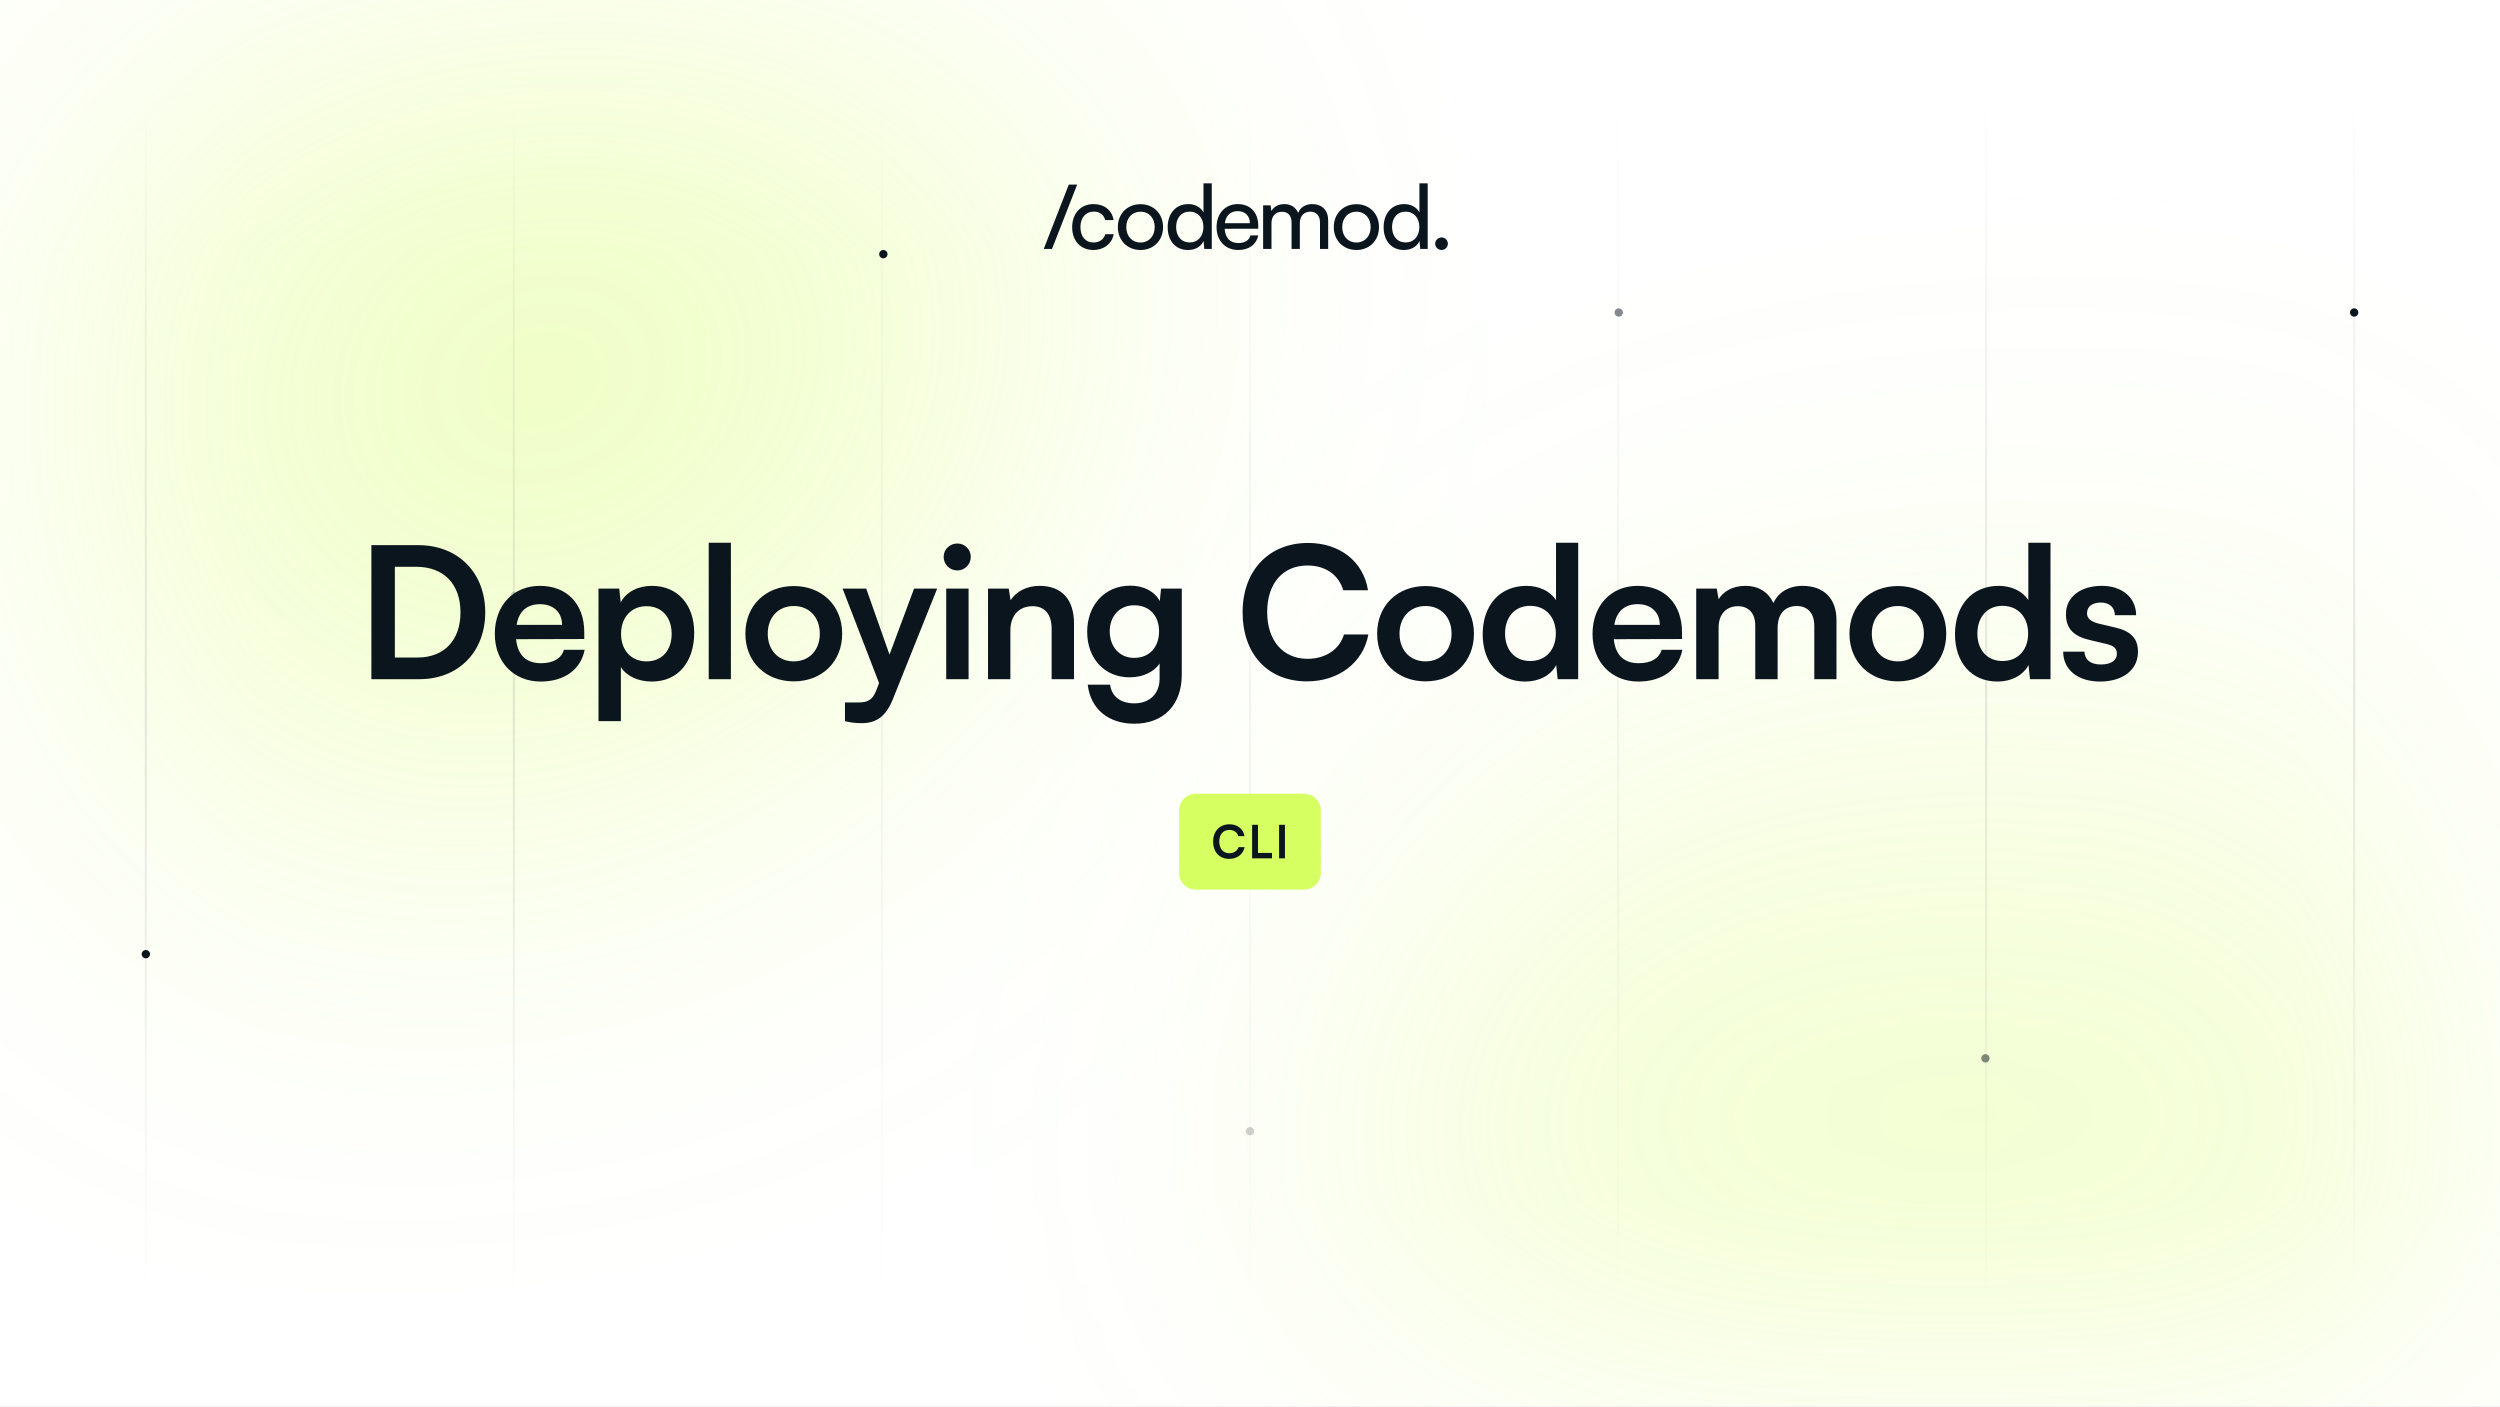
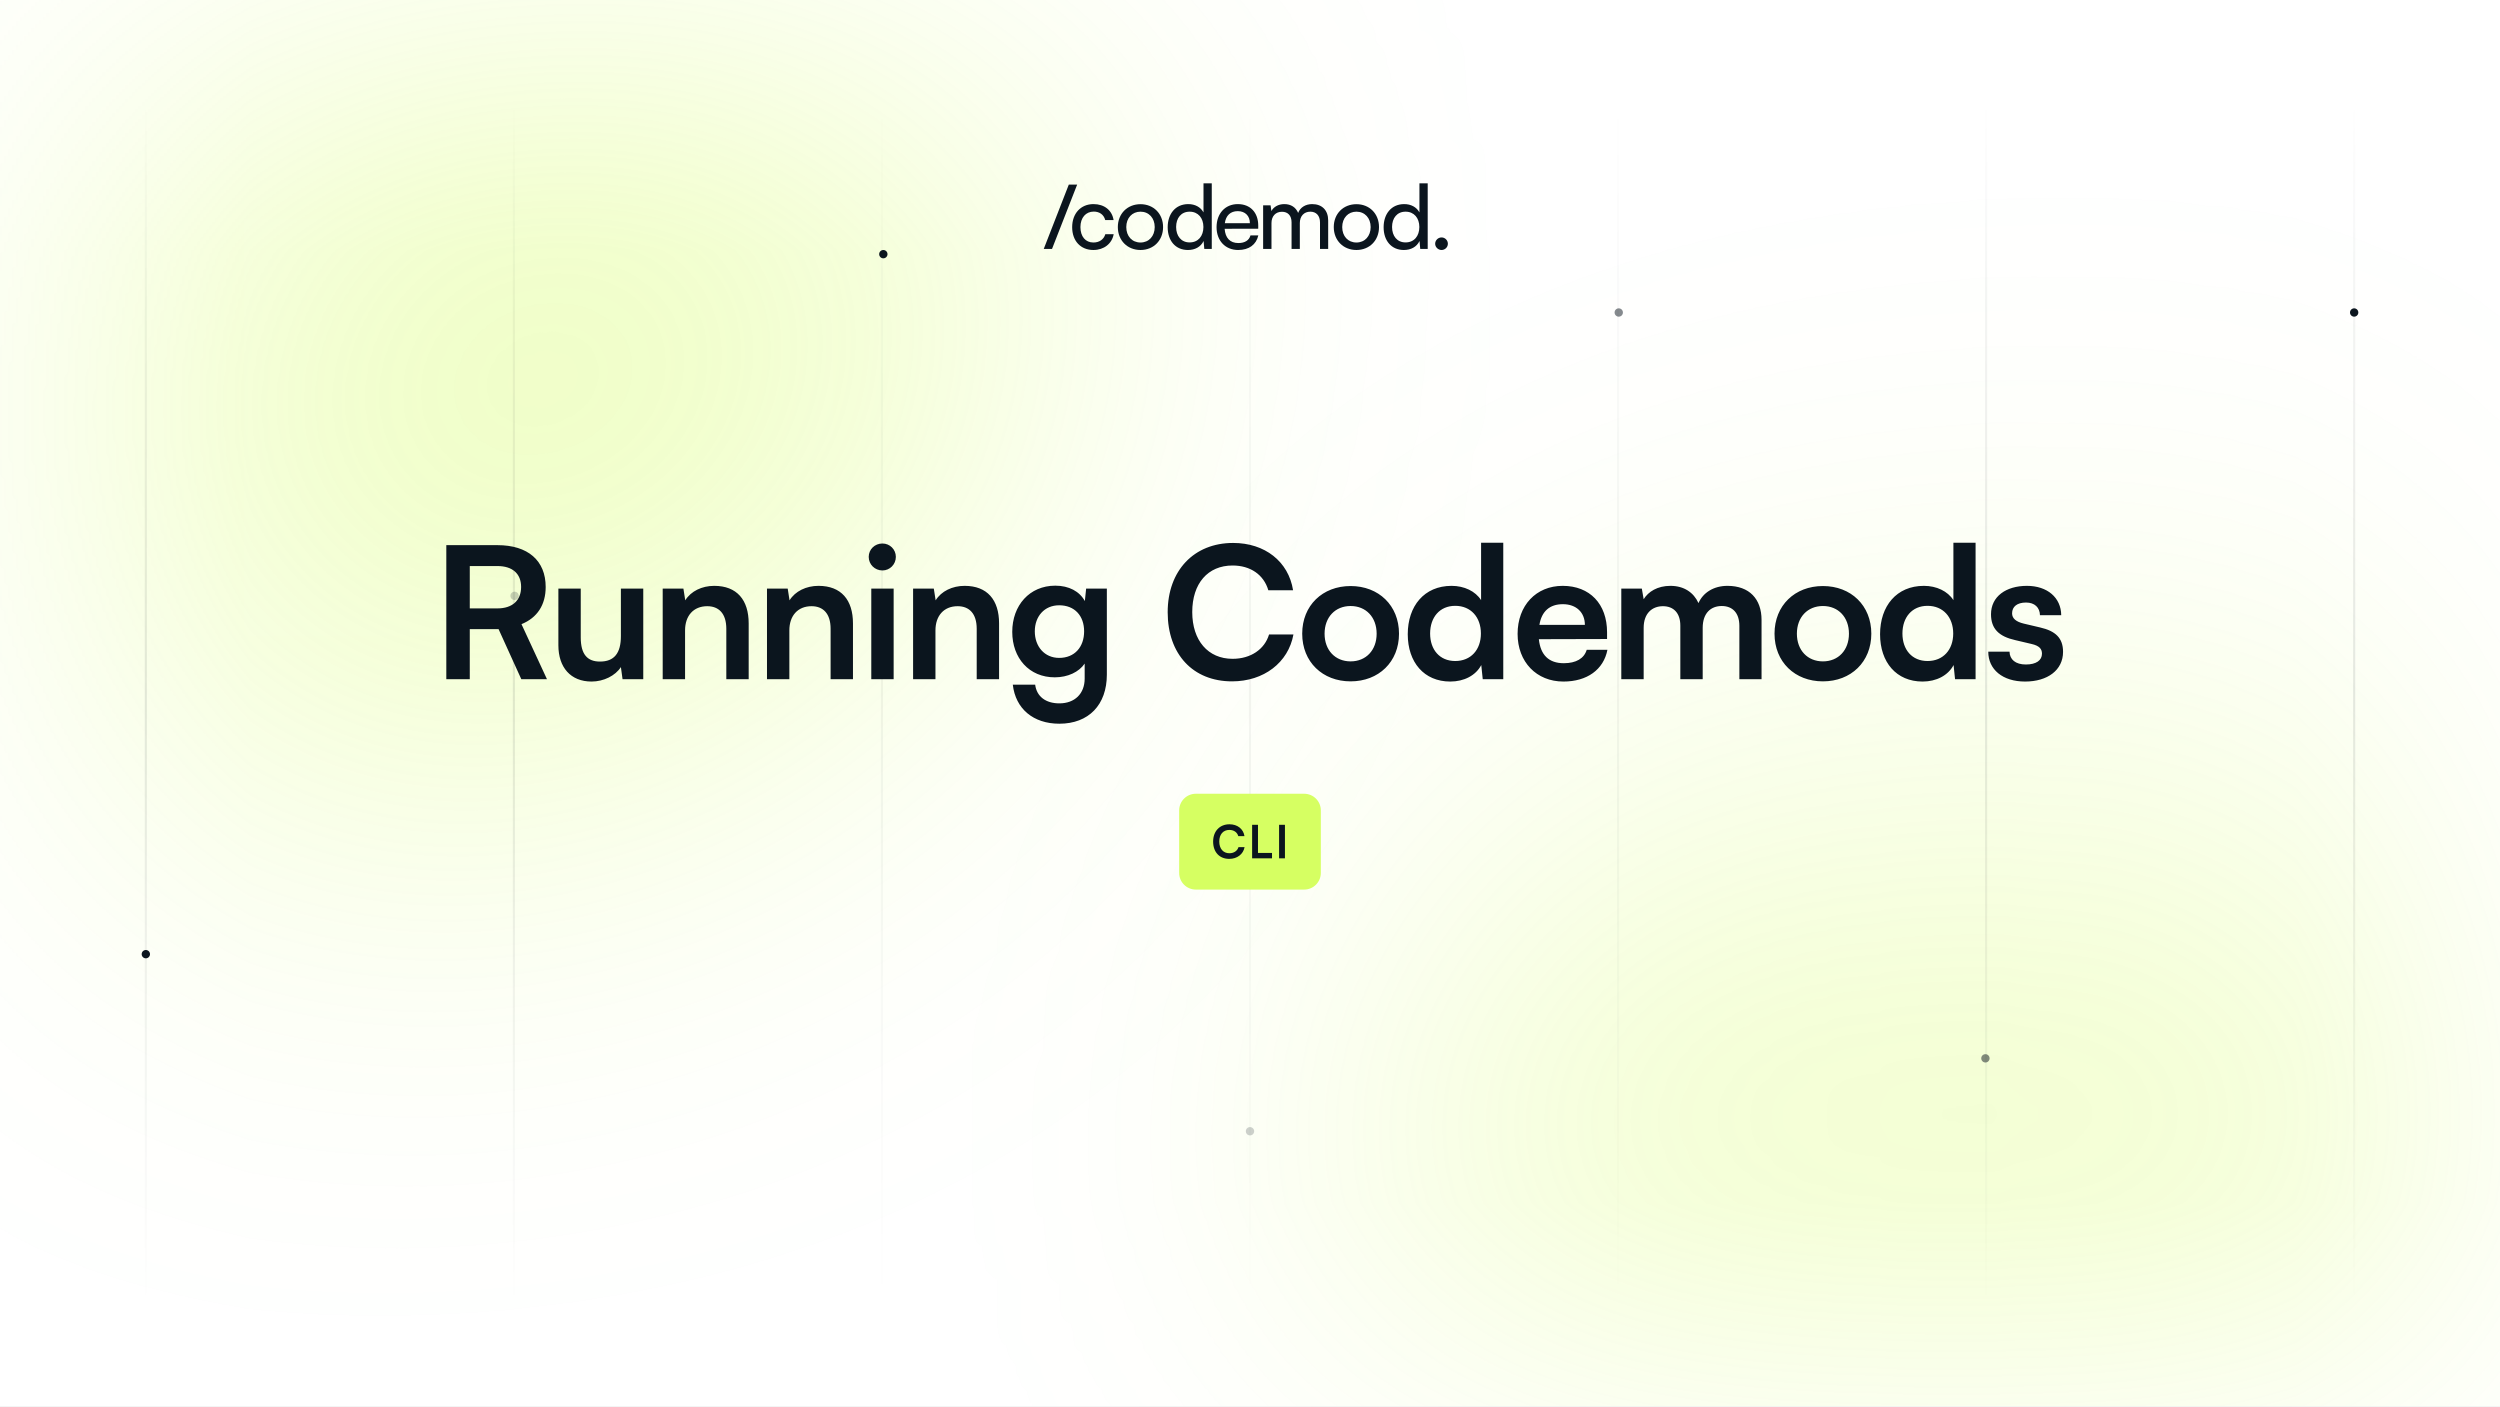
<svg xmlns="http://www.w3.org/2000/svg" width="1200" height="675" viewBox="0 0 1200 675" fill="none">
  <g clip-path="url(#clip0_813_616)">
    <rect width="1200" height="675" fill="white" />
    <g opacity="0.4" filter="url(#filter0_f_813_616)">
      <circle cx="159" cy="83" r="300" transform="rotate(90 159 83)" fill="url(#paint0_linear_813_616)" />
    </g>
    <g opacity="0.4" filter="url(#filter1_f_813_616)">
      <ellipse cx="996" cy="551" rx="330" ry="330" transform="rotate(-180 996 551)" fill="url(#paint1_linear_813_616)" />
    </g>
    <path opacity="0.1" d="M70 48V628" stroke="url(#paint2_linear_813_616)" />
    <path opacity="0.1" d="M246.668 48V628" stroke="url(#paint3_linear_813_616)" />
    <path opacity="0.05" d="M423.332 48V628" stroke="url(#paint4_linear_813_616)" />
    <path opacity="0.05" d="M600 48V628" stroke="url(#paint5_linear_813_616)" />
    <path opacity="0.05" d="M776.668 48V628" stroke="url(#paint6_linear_813_616)" />
    <path opacity="0.1" d="M953.332 48V628" stroke="url(#paint7_linear_813_616)" />
    <path opacity="0.1" d="M1130 48V628" stroke="url(#paint8_linear_813_616)" />
    <circle opacity="0.2" cx="600" cy="543" r="2" fill="#0B151E" />
    <circle cx="424" cy="122" r="2" fill="#0B151E" />
    <circle opacity="0.2" cx="247" cy="286" r="2" fill="#0B151E" />
    <circle cx="70" cy="458" r="2" fill="#0B151E" />
    <circle opacity="0.5" cx="777" cy="150" r="2" fill="#0B151E" />
    <circle opacity="0.5" cx="953" cy="508" r="2" fill="#0B151E" />
    <circle cx="1130" cy="150" r="2" fill="#0B151E" />
-     <path d="M201.408 326H178.264V261.672H200.792C219.8 261.672 232.912 274.784 232.912 293.968C232.912 312.888 220.064 326 201.408 326ZM199.736 272.056H189.528V315.616H200.352C213.2 315.616 221.032 307.344 221.032 293.968C221.032 280.328 213.024 272.056 199.736 272.056ZM259.508 327.144C246.572 327.144 237.508 317.728 237.508 304.264C237.508 290.624 246.396 281.208 259.156 281.208C272.18 281.208 280.452 289.92 280.452 303.472V306.728L247.716 306.816C248.508 314.472 252.556 318.344 259.684 318.344C265.58 318.344 269.452 316.056 270.684 311.92H280.628C278.78 321.424 270.86 327.144 259.508 327.144ZM259.244 290.008C252.908 290.008 249.036 293.44 247.98 299.952H269.804C269.804 293.968 265.668 290.008 259.244 290.008ZM287.285 346.152V282.528H297.229L297.933 289.128C300.573 284.112 306.293 281.208 312.893 281.208C325.125 281.208 333.221 290.096 333.221 303.736C333.221 317.288 325.829 327.144 312.893 327.144C306.381 327.144 300.749 324.592 298.021 320.192V346.152H287.285ZM298.109 304.264C298.109 312.096 302.949 317.464 310.341 317.464C317.909 317.464 322.397 312.008 322.397 304.264C322.397 296.52 317.909 290.976 310.341 290.976C302.949 290.976 298.109 296.432 298.109 304.264ZM350.833 326H340.185V260.528H350.833V326ZM357.783 304.176C357.783 290.624 367.551 281.296 381.015 281.296C394.479 281.296 404.247 290.624 404.247 304.176C404.247 317.728 394.479 327.056 381.015 327.056C367.551 327.056 357.783 317.728 357.783 304.176ZM368.519 304.176C368.519 312.096 373.623 317.464 381.015 317.464C388.407 317.464 393.511 312.096 393.511 304.176C393.511 296.256 388.407 290.888 381.015 290.888C373.623 290.888 368.519 296.256 368.519 304.176ZM405.58 346.152V337.176H412.004C416.228 337.176 418.868 336.208 420.716 331.104L421.948 327.848L404.436 282.528H415.788L426.964 314.208L438.756 282.528H449.844L428.548 335.68C425.292 343.776 420.716 347.12 413.588 347.12C410.596 347.12 407.956 346.768 405.58 346.152ZM459.55 273.816C455.854 273.816 452.95 270.912 452.95 267.304C452.95 263.696 455.854 260.88 459.55 260.88C463.07 260.88 465.974 263.696 465.974 267.304C465.974 270.912 463.07 273.816 459.55 273.816ZM454.182 326V282.528H464.918V326H454.182ZM484.986 326H474.25V282.528H484.194L485.074 288.16C487.802 283.76 493.082 281.208 498.978 281.208C509.89 281.208 515.522 287.984 515.522 299.248V326H504.786V301.8C504.786 294.496 501.178 290.976 495.634 290.976C489.034 290.976 484.986 295.552 484.986 302.592V326ZM521.847 303.296C521.847 290.624 530.119 281.12 542.527 281.12C549.039 281.12 554.143 283.848 556.695 288.512L557.311 282.528H567.255V323.8C567.255 338.32 558.543 347.384 544.463 347.384C531.967 347.384 523.431 340.256 522.111 328.64H532.847C533.551 334.272 537.863 337.616 544.463 337.616C551.855 337.616 556.607 332.952 556.607 325.736V318.52C553.879 322.568 548.511 325.12 542.263 325.12C529.943 325.12 521.847 315.88 521.847 303.296ZM532.671 303.032C532.671 310.336 537.335 315.792 544.375 315.792C551.767 315.792 556.343 310.6 556.343 303.032C556.343 295.64 551.855 290.536 544.375 290.536C537.247 290.536 532.671 295.904 532.671 303.032ZM627.34 327.056C608.596 327.056 596.452 314.032 596.452 293.88C596.452 273.904 609.036 260.616 627.868 260.616C643.092 260.616 654.444 269.504 656.644 283.32H644.764C642.564 275.84 636.14 271.44 627.604 271.44C615.724 271.44 608.244 280.064 608.244 293.792C608.244 307.432 615.812 316.232 627.604 316.232C636.316 316.232 643.004 311.656 645.116 304.528H656.82C654.356 318.08 642.564 327.056 627.34 327.056ZM661.026 304.176C661.026 290.624 670.794 281.296 684.258 281.296C697.722 281.296 707.49 290.624 707.49 304.176C707.49 317.728 697.722 327.056 684.258 327.056C670.794 327.056 661.026 317.728 661.026 304.176ZM671.762 304.176C671.762 312.096 676.866 317.464 684.258 317.464C691.65 317.464 696.754 312.096 696.754 304.176C696.754 296.256 691.65 290.888 684.258 290.888C676.866 290.888 671.762 296.256 671.762 304.176ZM732.103 327.144C719.519 327.144 711.687 317.904 711.687 304.44C711.687 290.888 719.607 281.208 732.719 281.208C738.791 281.208 744.159 283.76 746.887 288.072V260.528H757.535V326H747.679L746.975 319.224C744.335 324.24 738.703 327.144 732.103 327.144ZM734.479 317.288C741.959 317.288 746.799 311.92 746.799 304.088C746.799 296.256 741.959 290.8 734.479 290.8C726.999 290.8 722.423 296.344 722.423 304.088C722.423 311.832 726.999 317.288 734.479 317.288ZM786.412 327.144C773.476 327.144 764.412 317.728 764.412 304.264C764.412 290.624 773.3 281.208 786.06 281.208C799.084 281.208 807.356 289.92 807.356 303.472V306.728L774.62 306.816C775.412 314.472 779.46 318.344 786.588 318.344C792.484 318.344 796.356 316.056 797.588 311.92H807.532C805.684 321.424 797.764 327.144 786.412 327.144ZM786.148 290.008C779.812 290.008 775.94 293.44 774.884 299.952H796.708C796.708 293.968 792.572 290.008 786.148 290.008ZM824.924 326H814.188V282.528H824.044L824.924 287.632C827.124 284.024 831.524 281.208 837.772 281.208C844.372 281.208 848.948 284.464 851.236 289.48C853.436 284.464 858.54 281.208 865.14 281.208C875.7 281.208 881.508 287.544 881.508 297.576V326H870.86V300.392C870.86 294.144 867.516 290.888 862.412 290.888C857.22 290.888 853.26 294.232 853.26 301.36V326H842.524V300.304C842.524 294.232 839.268 290.976 834.164 290.976C829.06 290.976 824.924 294.32 824.924 301.36V326ZM887.736 304.176C887.736 290.624 897.504 281.296 910.968 281.296C924.432 281.296 934.2 290.624 934.2 304.176C934.2 317.728 924.432 327.056 910.968 327.056C897.504 327.056 887.736 317.728 887.736 304.176ZM898.472 304.176C898.472 312.096 903.576 317.464 910.968 317.464C918.36 317.464 923.464 312.096 923.464 304.176C923.464 296.256 918.36 290.888 910.968 290.888C903.576 290.888 898.472 296.256 898.472 304.176ZM958.814 327.144C946.23 327.144 938.398 317.904 938.398 304.44C938.398 290.888 946.318 281.208 959.43 281.208C965.502 281.208 970.87 283.76 973.598 288.072V260.528H984.246V326H974.39L973.686 319.224C971.046 324.24 965.414 327.144 958.814 327.144ZM961.19 317.288C968.67 317.288 973.51 311.92 973.51 304.088C973.51 296.256 968.67 290.8 961.19 290.8C953.71 290.8 949.134 296.344 949.134 304.088C949.134 311.832 953.71 317.288 961.19 317.288ZM990.33 312.8H1000.54C1000.63 316.584 1003.44 318.96 1008.37 318.96C1013.39 318.96 1016.11 316.936 1016.11 313.768C1016.11 311.568 1014.97 309.984 1011.1 309.104L1003.27 307.256C995.434 305.496 991.65 301.8 991.65 294.848C991.65 286.312 998.866 281.208 1008.9 281.208C1018.67 281.208 1025.27 286.84 1025.35 295.288H1015.15C1015.06 291.592 1012.59 289.216 1008.46 289.216C1004.23 289.216 1001.77 291.152 1001.77 294.408C1001.77 296.872 1003.71 298.456 1007.4 299.336L1015.23 301.184C1022.54 302.856 1026.23 306.2 1026.23 312.888C1026.23 321.688 1018.75 327.144 1008.02 327.144C997.194 327.144 990.33 321.336 990.33 312.8Z" fill="#0B151E" />
+     <path d="M225.494 326H214.23V261.672H238.782C253.39 261.672 261.926 269.064 261.926 281.736C261.926 290.36 257.878 296.52 250.31 299.6L262.542 326H250.222L239.31 301.976H225.494V326ZM225.494 271.704V292.032H238.782C245.91 292.032 250.134 288.248 250.134 281.736C250.134 275.312 245.91 271.704 238.782 271.704H225.494ZM298.03 282.528H308.766V326H298.822L298.03 320.192C295.39 324.328 289.758 327.144 283.95 327.144C273.918 327.144 268.022 320.368 268.022 309.72V282.528H278.758V305.936C278.758 314.208 282.014 317.552 287.998 317.552C294.774 317.552 298.03 313.592 298.03 305.32V282.528ZM328.831 326H318.095V282.528H328.039L328.919 288.16C331.647 283.76 336.927 281.208 342.823 281.208C353.735 281.208 359.367 287.984 359.367 299.248V326H348.631V301.8C348.631 294.496 345.023 290.976 339.479 290.976C332.879 290.976 328.831 295.552 328.831 302.592V326ZM378.891 326H368.155V282.528H378.099L378.979 288.16C381.707 283.76 386.987 281.208 392.883 281.208C403.795 281.208 409.427 287.984 409.427 299.248V326H398.691V301.8C398.691 294.496 395.083 290.976 389.539 290.976C382.939 290.976 378.891 295.552 378.891 302.592V326ZM423.584 273.816C419.888 273.816 416.984 270.912 416.984 267.304C416.984 263.696 419.888 260.88 423.584 260.88C427.104 260.88 430.008 263.696 430.008 267.304C430.008 270.912 427.104 273.816 423.584 273.816ZM418.216 326V282.528H428.952V326H418.216ZM449.02 326H438.284V282.528H448.228L449.108 288.16C451.836 283.76 457.116 281.208 463.012 281.208C473.924 281.208 479.556 287.984 479.556 299.248V326H468.82V301.8C468.82 294.496 465.212 290.976 459.668 290.976C453.068 290.976 449.02 295.552 449.02 302.592V326ZM485.88 303.296C485.88 290.624 494.152 281.12 506.56 281.12C513.072 281.12 518.176 283.848 520.728 288.512L521.344 282.528H531.288V323.8C531.288 338.32 522.576 347.384 508.496 347.384C496 347.384 487.464 340.256 486.144 328.64H496.88C497.584 334.272 501.896 337.616 508.496 337.616C515.888 337.616 520.64 332.952 520.64 325.736V318.52C517.912 322.568 512.544 325.12 506.296 325.12C493.976 325.12 485.88 315.88 485.88 303.296ZM496.704 303.032C496.704 310.336 501.368 315.792 508.408 315.792C515.8 315.792 520.376 310.6 520.376 303.032C520.376 295.64 515.888 290.536 508.408 290.536C501.28 290.536 496.704 295.904 496.704 303.032ZM591.374 327.056C572.63 327.056 560.486 314.032 560.486 293.88C560.486 273.904 573.07 260.616 591.902 260.616C607.126 260.616 618.478 269.504 620.678 283.32H608.798C606.598 275.84 600.174 271.44 591.638 271.44C579.758 271.44 572.278 280.064 572.278 293.792C572.278 307.432 579.846 316.232 591.638 316.232C600.35 316.232 607.038 311.656 609.15 304.528H620.854C618.39 318.08 606.598 327.056 591.374 327.056ZM625.059 304.176C625.059 290.624 634.827 281.296 648.291 281.296C661.755 281.296 671.523 290.624 671.523 304.176C671.523 317.728 661.755 327.056 648.291 327.056C634.827 327.056 625.059 317.728 625.059 304.176ZM635.795 304.176C635.795 312.096 640.899 317.464 648.291 317.464C655.683 317.464 660.787 312.096 660.787 304.176C660.787 296.256 655.683 290.888 648.291 290.888C640.899 290.888 635.795 296.256 635.795 304.176ZM696.137 327.144C683.553 327.144 675.721 317.904 675.721 304.44C675.721 290.888 683.641 281.208 696.753 281.208C702.825 281.208 708.193 283.76 710.921 288.072V260.528H721.569V326H711.713L711.009 319.224C708.369 324.24 702.737 327.144 696.137 327.144ZM698.513 317.288C705.993 317.288 710.833 311.92 710.833 304.088C710.833 296.256 705.993 290.8 698.513 290.8C691.033 290.8 686.457 296.344 686.457 304.088C686.457 311.832 691.033 317.288 698.513 317.288ZM750.445 327.144C737.509 327.144 728.445 317.728 728.445 304.264C728.445 290.624 737.333 281.208 750.093 281.208C763.117 281.208 771.389 289.92 771.389 303.472V306.728L738.653 306.816C739.445 314.472 743.493 318.344 750.621 318.344C756.517 318.344 760.389 316.056 761.621 311.92H771.565C769.717 321.424 761.797 327.144 750.445 327.144ZM750.181 290.008C743.845 290.008 739.973 293.44 738.917 299.952H760.741C760.741 293.968 756.605 290.008 750.181 290.008ZM788.958 326H778.222V282.528H788.078L788.958 287.632C791.158 284.024 795.558 281.208 801.806 281.208C808.406 281.208 812.982 284.464 815.27 289.48C817.47 284.464 822.574 281.208 829.174 281.208C839.734 281.208 845.542 287.544 845.542 297.576V326H834.894V300.392C834.894 294.144 831.55 290.888 826.446 290.888C821.254 290.888 817.294 294.232 817.294 301.36V326H806.558V300.304C806.558 294.232 803.302 290.976 798.198 290.976C793.094 290.976 788.958 294.32 788.958 301.36V326ZM851.769 304.176C851.769 290.624 861.537 281.296 875.001 281.296C888.465 281.296 898.233 290.624 898.233 304.176C898.233 317.728 888.465 327.056 875.001 327.056C861.537 327.056 851.769 317.728 851.769 304.176ZM862.505 304.176C862.505 312.096 867.609 317.464 875.001 317.464C882.393 317.464 887.497 312.096 887.497 304.176C887.497 296.256 882.393 290.888 875.001 290.888C867.609 290.888 862.505 296.256 862.505 304.176ZM922.847 327.144C910.263 327.144 902.431 317.904 902.431 304.44C902.431 290.888 910.351 281.208 923.463 281.208C929.535 281.208 934.903 283.76 937.631 288.072V260.528H948.279V326H938.423L937.719 319.224C935.079 324.24 929.447 327.144 922.847 327.144ZM925.223 317.288C932.703 317.288 937.543 311.92 937.543 304.088C937.543 296.256 932.703 290.8 925.223 290.8C917.743 290.8 913.167 296.344 913.167 304.088C913.167 311.832 917.743 317.288 925.223 317.288ZM954.363 312.8H964.571C964.659 316.584 967.475 318.96 972.403 318.96C977.419 318.96 980.147 316.936 980.147 313.768C980.147 311.568 979.003 309.984 975.131 309.104L967.299 307.256C959.467 305.496 955.683 301.8 955.683 294.848C955.683 286.312 962.899 281.208 972.931 281.208C982.699 281.208 989.299 286.84 989.387 295.288H979.179C979.091 291.592 976.627 289.216 972.491 289.216C968.267 289.216 965.803 291.152 965.803 294.408C965.803 296.872 967.739 298.456 971.435 299.336L979.267 301.184C986.571 302.856 990.267 306.2 990.267 312.888C990.267 321.688 982.787 327.144 972.051 327.144C961.227 327.144 954.363 321.336 954.363 312.8Z" fill="#0B151E" />
    <rect x="566" y="381" width="68" height="46" rx="8" fill="#D6FF62" />
    <path d="M590.024 412.264C585.338 412.264 582.302 409.008 582.302 403.97C582.302 398.976 585.448 395.654 590.156 395.654C593.962 395.654 596.8 397.876 597.35 401.33H594.38C593.83 399.46 592.224 398.36 590.09 398.36C587.12 398.36 585.25 400.516 585.25 403.948C585.25 407.358 587.142 409.558 590.09 409.558C592.268 409.558 593.94 408.414 594.468 406.632H597.394C596.778 410.02 593.83 412.264 590.024 412.264ZM603.835 395.918V409.404H610.567V412H601.019V395.918H603.835ZM616.773 395.918V412H613.957V395.918H616.773Z" fill="#0B151E" />
    <g clip-path="url(#clip1_813_616)">
      <path d="M501 119.486L513.029 88.599H517.038L504.967 119.486H501Z" fill="#0B151E" />
      <path d="M524.876 97.968C530.123 97.968 533.791 100.962 534.517 105.625H530.508C529.825 102.973 527.692 101.561 525.005 101.561C521.209 101.561 518.607 104.469 518.607 109.004C518.607 113.539 521.038 116.406 524.835 116.406C527.693 116.406 529.826 114.908 530.551 112.427H534.561C533.75 116.962 529.869 119.999 524.835 119.999C518.692 119.999 514.641 115.635 514.641 109.047C514.641 102.458 518.778 97.966 524.879 97.966L524.876 97.968Z" fill="#0B151E" />
      <path d="M547.44 98.01C553.668 98.01 558.275 102.545 558.275 109.004C558.275 115.463 553.668 119.999 547.44 119.999C541.211 119.999 536.562 115.463 536.562 109.004C536.562 102.545 541.169 98.01 547.44 98.01ZM547.44 116.406C551.449 116.406 554.265 113.368 554.265 109.004C554.265 104.641 551.449 101.603 547.44 101.603C543.43 101.603 540.614 104.641 540.614 109.004C540.614 113.368 543.387 116.406 547.44 116.406Z" fill="#0B151E" />
      <path d="M560.488 109.09C560.488 102.673 564.2 97.968 570.385 97.968C573.584 97.968 576.272 99.379 577.679 101.946V88H581.647V119.486H578.064L577.723 115.679C576.358 118.545 573.542 120 570.215 120C564.158 120 560.489 115.465 560.489 109.091L560.488 109.09ZM577.636 108.962C577.636 104.685 575.119 101.604 571.024 101.604C566.929 101.604 564.54 104.685 564.54 108.962C564.54 113.24 566.929 116.363 571.024 116.363C575.119 116.363 577.636 113.325 577.636 108.962Z" fill="#0B151E" />
      <path d="M583.949 109.048C583.949 102.503 588.087 97.968 594.144 97.968C600.201 97.968 603.955 102.075 603.955 108.278V109.775L587.831 109.817C588.13 114.224 590.433 116.662 594.401 116.662C597.514 116.662 599.562 115.379 600.244 112.983H603.998C602.975 117.475 599.476 119.999 594.315 119.999C588.172 119.999 583.949 115.55 583.949 109.047V109.048ZM587.917 107.123H599.947C599.947 103.658 597.686 101.348 594.145 101.348C590.605 101.348 588.429 103.444 587.917 107.123Z" fill="#0B151E" />
      <path d="M606.301 119.486V98.566H609.883L610.267 101.304C611.333 99.337 613.552 97.968 616.495 97.968C619.737 97.968 622.041 99.593 623.107 102.203C624.089 99.593 626.606 97.968 629.847 97.968C634.625 97.968 637.525 100.962 637.525 105.796V119.486H633.601V106.78C633.601 103.486 631.767 101.604 628.951 101.604C625.922 101.604 623.918 103.744 623.918 107.08V119.486H619.95V106.738C619.95 103.444 618.158 101.647 615.344 101.647C612.315 101.647 610.31 103.743 610.31 107.079V119.485H606.301V119.486Z" fill="#0B151E" />
      <path d="M651.088 98.01C657.317 98.01 661.923 102.545 661.923 109.004C661.923 115.463 657.317 119.999 651.088 119.999C644.86 119.999 640.211 115.463 640.211 109.004C640.211 102.545 644.817 98.01 651.088 98.01ZM651.088 116.406C655.098 116.406 657.913 113.368 657.913 109.004C657.913 104.641 655.098 101.603 651.088 101.603C647.079 101.603 644.263 104.641 644.263 109.004C644.263 113.368 647.035 116.406 651.088 116.406Z" fill="#0B151E" />
      <path d="M664.137 109.09C664.137 102.673 667.848 97.968 674.033 97.968C677.233 97.968 679.921 99.379 681.328 101.946V88H685.295V119.486H681.713L681.371 115.679C680.006 118.545 677.19 120 673.863 120C667.806 120 664.138 115.465 664.138 109.091L664.137 109.09ZM681.285 108.962C681.285 104.685 678.768 101.604 674.673 101.604C670.577 101.604 668.189 104.685 668.189 108.962C668.189 113.24 670.577 116.363 674.673 116.363C678.768 116.363 681.285 113.325 681.285 108.962Z" fill="#0B151E" />
      <path d="M688.879 117.005C688.879 115.336 690.286 113.967 691.95 113.967C693.614 113.967 694.979 115.336 694.979 117.005C694.979 118.674 693.572 120 691.95 120C690.328 120 688.879 118.631 688.879 117.005Z" fill="#0B151E" />
    </g>
  </g>
  <defs>
    <filter id="filter0_f_813_616" x="-409.858" y="-485.858" width="1137.72" height="1137.72" filterUnits="userSpaceOnUse" color-interpolation-filters="sRGB">
      <feFlood flood-opacity="0" result="BackgroundImageFix" />
      <feBlend mode="normal" in="SourceGraphic" in2="BackgroundImageFix" result="shape" />
      <feGaussianBlur stdDeviation="134.429" result="effect1_foregroundBlur_813_616" />
    </filter>
    <filter id="filter1_f_813_616" x="458.032" y="13.032" width="1075.94" height="1075.94" filterUnits="userSpaceOnUse" color-interpolation-filters="sRGB">
      <feFlood flood-opacity="0" result="BackgroundImageFix" />
      <feBlend mode="normal" in="SourceGraphic" in2="BackgroundImageFix" result="shape" />
      <feGaussianBlur stdDeviation="103.984" result="effect1_foregroundBlur_813_616" />
    </filter>
    <linearGradient id="paint0_linear_813_616" x1="159" y1="-217" x2="159" y2="383" gradientUnits="userSpaceOnUse">
      <stop stop-color="#BBFC03" />
      <stop offset="1" stop-color="#BBFC03" stop-opacity="0.17" />
    </linearGradient>
    <linearGradient id="paint1_linear_813_616" x1="996" y1="221" x2="996" y2="881" gradientUnits="userSpaceOnUse">
      <stop stop-color="#BBFC03" />
      <stop offset="1" stop-color="#BBFC03" stop-opacity="0" />
    </linearGradient>
    <linearGradient id="paint2_linear_813_616" x1="70" y1="48.373" x2="82.559" y2="627.728" gradientUnits="userSpaceOnUse">
      <stop stop-color="#0B151E" stop-opacity="0" />
      <stop offset="0.165" stop-color="#0B151E" stop-opacity="0.451" />
      <stop offset="0.495" stop-color="#0B151E" />
      <stop offset="0.775" stop-color="#0B151E" stop-opacity="0.453" />
      <stop offset="1" stop-color="#0B151E" stop-opacity="0" />
    </linearGradient>
    <linearGradient id="paint3_linear_813_616" x1="246.668" y1="48.373" x2="259.227" y2="627.728" gradientUnits="userSpaceOnUse">
      <stop stop-color="#0B151E" stop-opacity="0" />
      <stop offset="0.165" stop-color="#0B151E" stop-opacity="0.451" />
      <stop offset="0.495" stop-color="#0B151E" />
      <stop offset="0.775" stop-color="#0B151E" stop-opacity="0.453" />
      <stop offset="1" stop-color="#0B151E" stop-opacity="0" />
    </linearGradient>
    <linearGradient id="paint4_linear_813_616" x1="423.332" y1="48.373" x2="435.891" y2="627.728" gradientUnits="userSpaceOnUse">
      <stop stop-color="#0B151E" stop-opacity="0" />
      <stop offset="0.165" stop-color="#0B151E" stop-opacity="0.451" />
      <stop offset="0.495" stop-color="#0B151E" />
      <stop offset="0.775" stop-color="#0B151E" stop-opacity="0.453" />
      <stop offset="1" stop-color="#0B151E" stop-opacity="0" />
    </linearGradient>
    <linearGradient id="paint5_linear_813_616" x1="600" y1="48.373" x2="612.559" y2="627.728" gradientUnits="userSpaceOnUse">
      <stop stop-color="#0B151E" stop-opacity="0" />
      <stop offset="0.165" stop-color="#0B151E" stop-opacity="0.451" />
      <stop offset="0.495" stop-color="#0B151E" />
      <stop offset="0.775" stop-color="#0B151E" stop-opacity="0.453" />
      <stop offset="1" stop-color="#0B151E" stop-opacity="0" />
    </linearGradient>
    <linearGradient id="paint6_linear_813_616" x1="776.668" y1="48.373" x2="789.227" y2="627.728" gradientUnits="userSpaceOnUse">
      <stop stop-color="#0B151E" stop-opacity="0" />
      <stop offset="0.165" stop-color="#0B151E" stop-opacity="0.451" />
      <stop offset="0.495" stop-color="#0B151E" />
      <stop offset="0.775" stop-color="#0B151E" stop-opacity="0.453" />
      <stop offset="1" stop-color="#0B151E" stop-opacity="0" />
    </linearGradient>
    <linearGradient id="paint7_linear_813_616" x1="953.332" y1="48.373" x2="965.891" y2="627.728" gradientUnits="userSpaceOnUse">
      <stop stop-color="#0B151E" stop-opacity="0" />
      <stop offset="0.165" stop-color="#0B151E" stop-opacity="0.451" />
      <stop offset="0.495" stop-color="#0B151E" />
      <stop offset="0.775" stop-color="#0B151E" stop-opacity="0.453" />
      <stop offset="1" stop-color="#0B151E" stop-opacity="0" />
    </linearGradient>
    <linearGradient id="paint8_linear_813_616" x1="1130" y1="48.373" x2="1142.56" y2="627.728" gradientUnits="userSpaceOnUse">
      <stop stop-color="#0B151E" stop-opacity="0" />
      <stop offset="0.165" stop-color="#0B151E" stop-opacity="0.451" />
      <stop offset="0.495" stop-color="#0B151E" />
      <stop offset="0.775" stop-color="#0B151E" stop-opacity="0.453" />
      <stop offset="1" stop-color="#0B151E" stop-opacity="0" />
    </linearGradient>
    <clipPath id="clip0_813_616">
      <rect width="1200" height="675" fill="white" />
    </clipPath>
    <clipPath id="clip1_813_616">
      <rect width="194" height="32" fill="white" transform="translate(501 88)" />
    </clipPath>
  </defs>
</svg>
